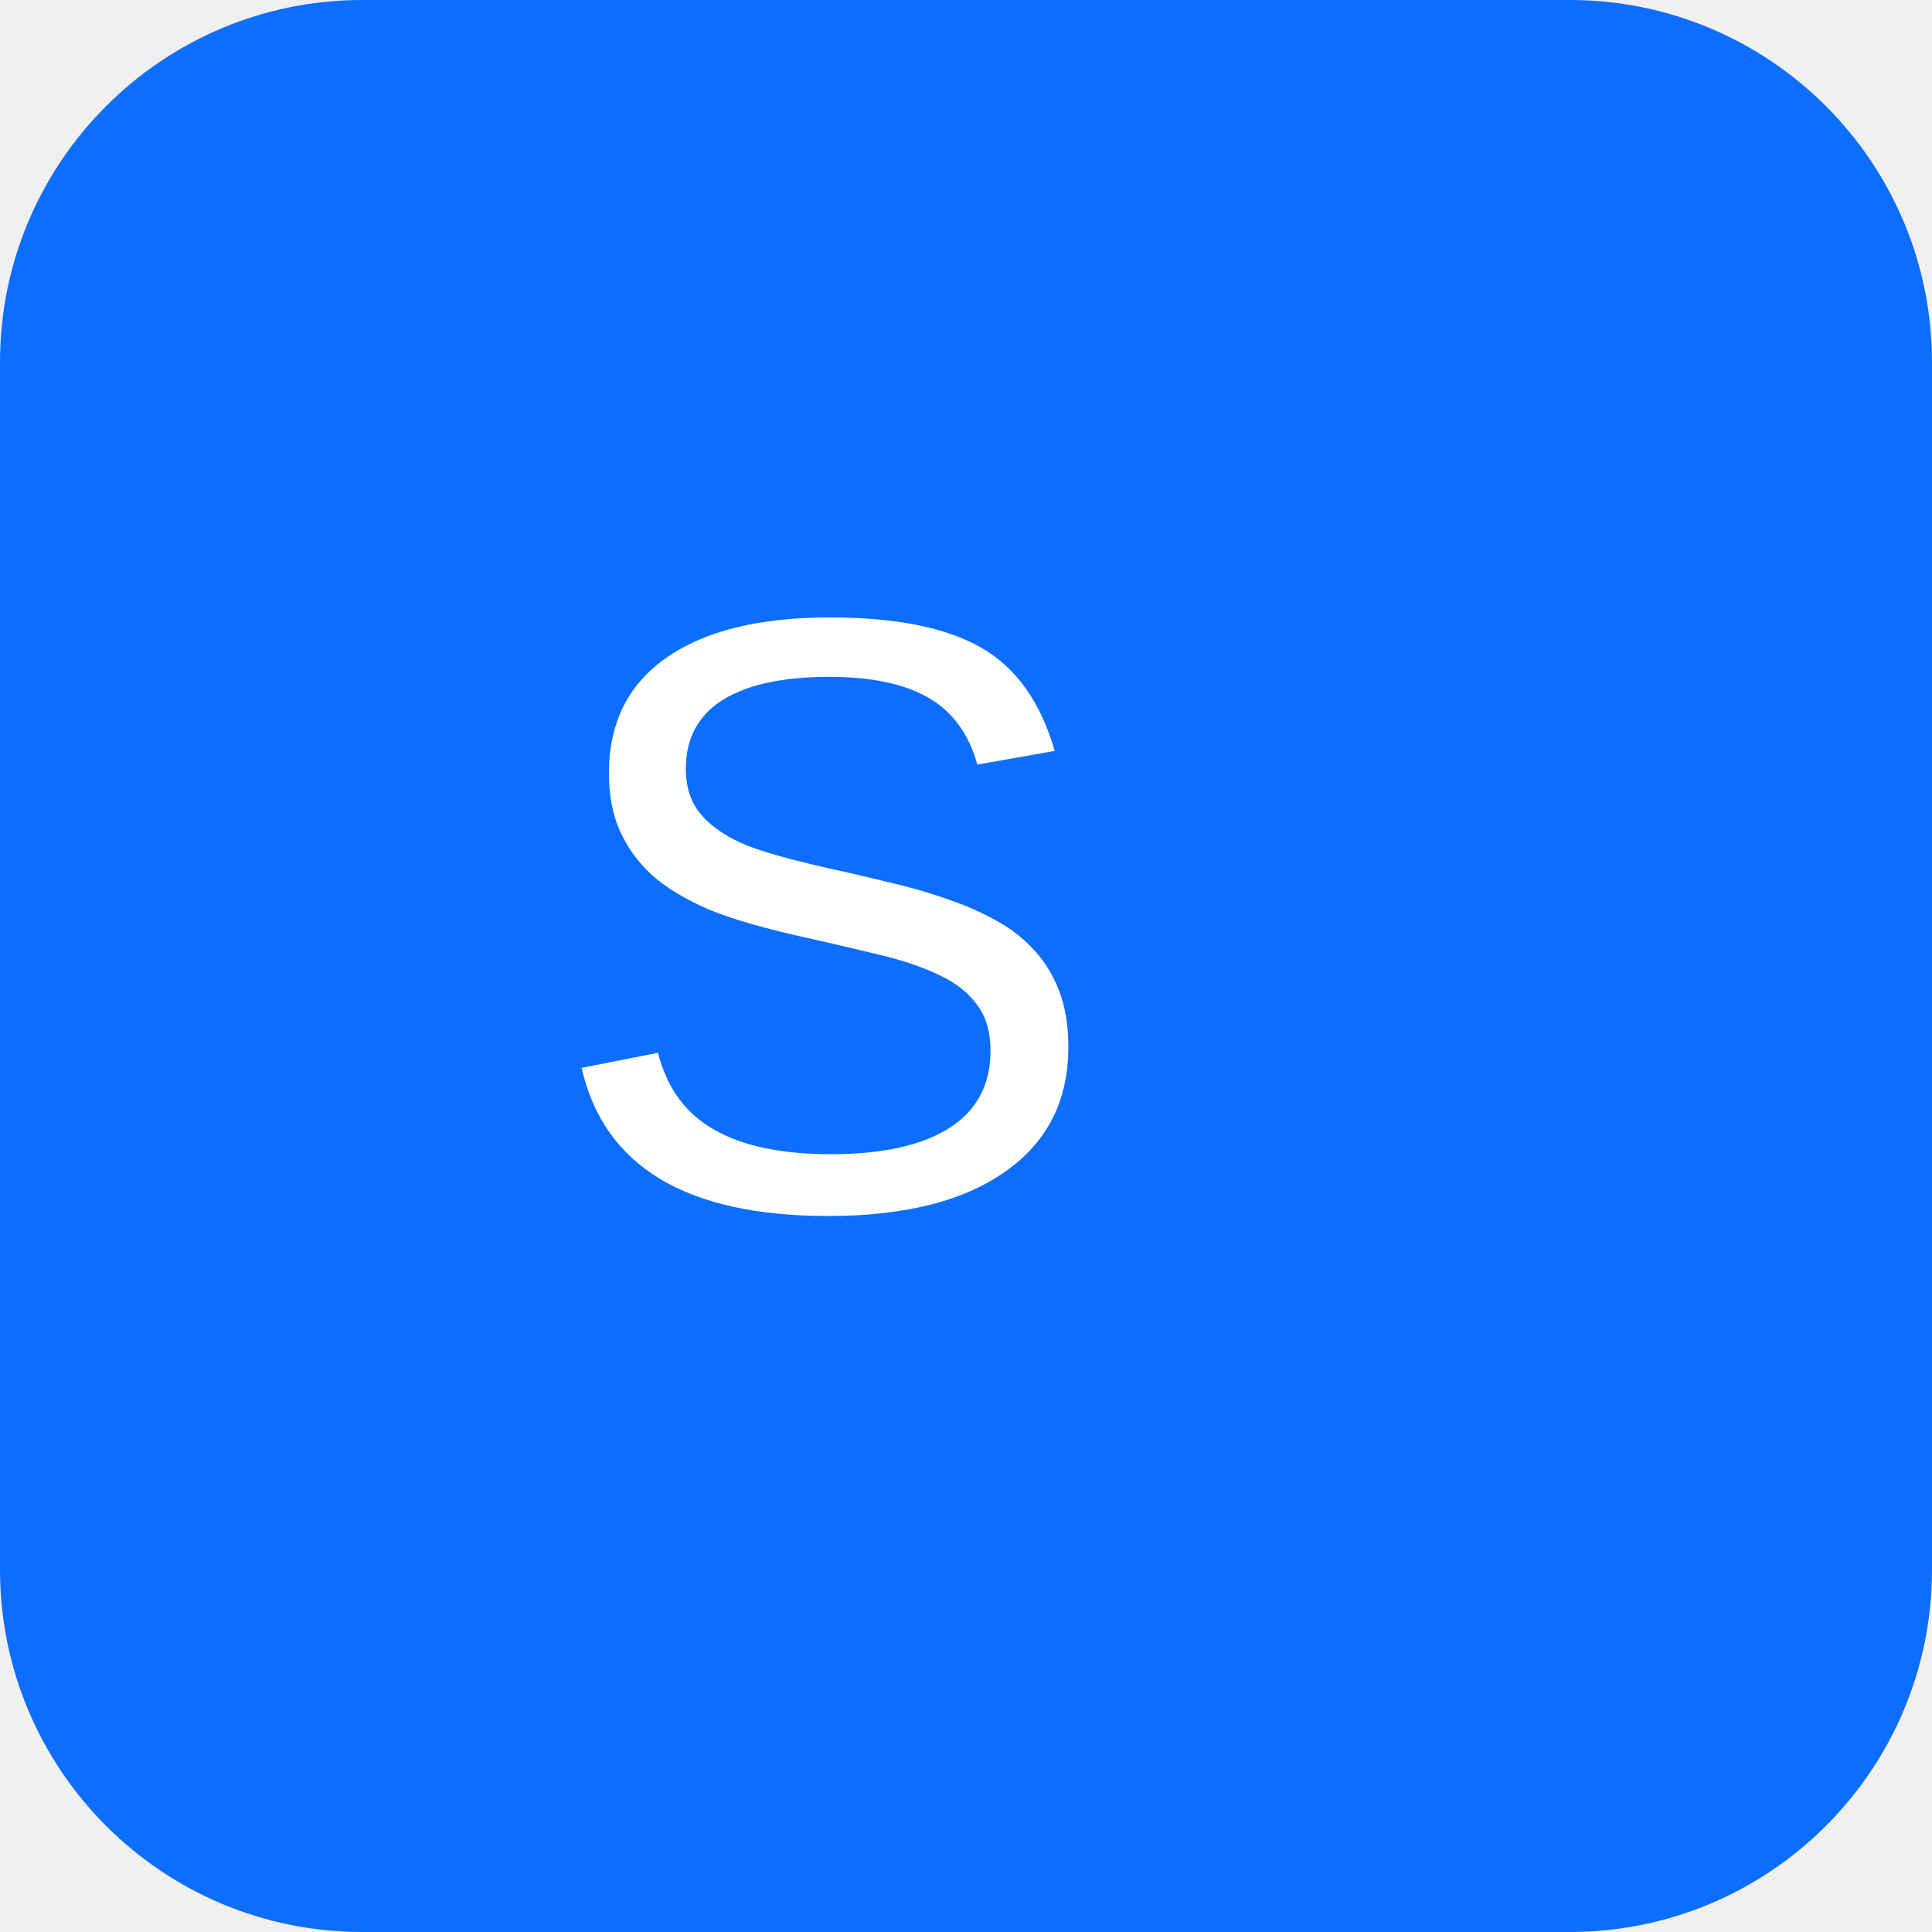
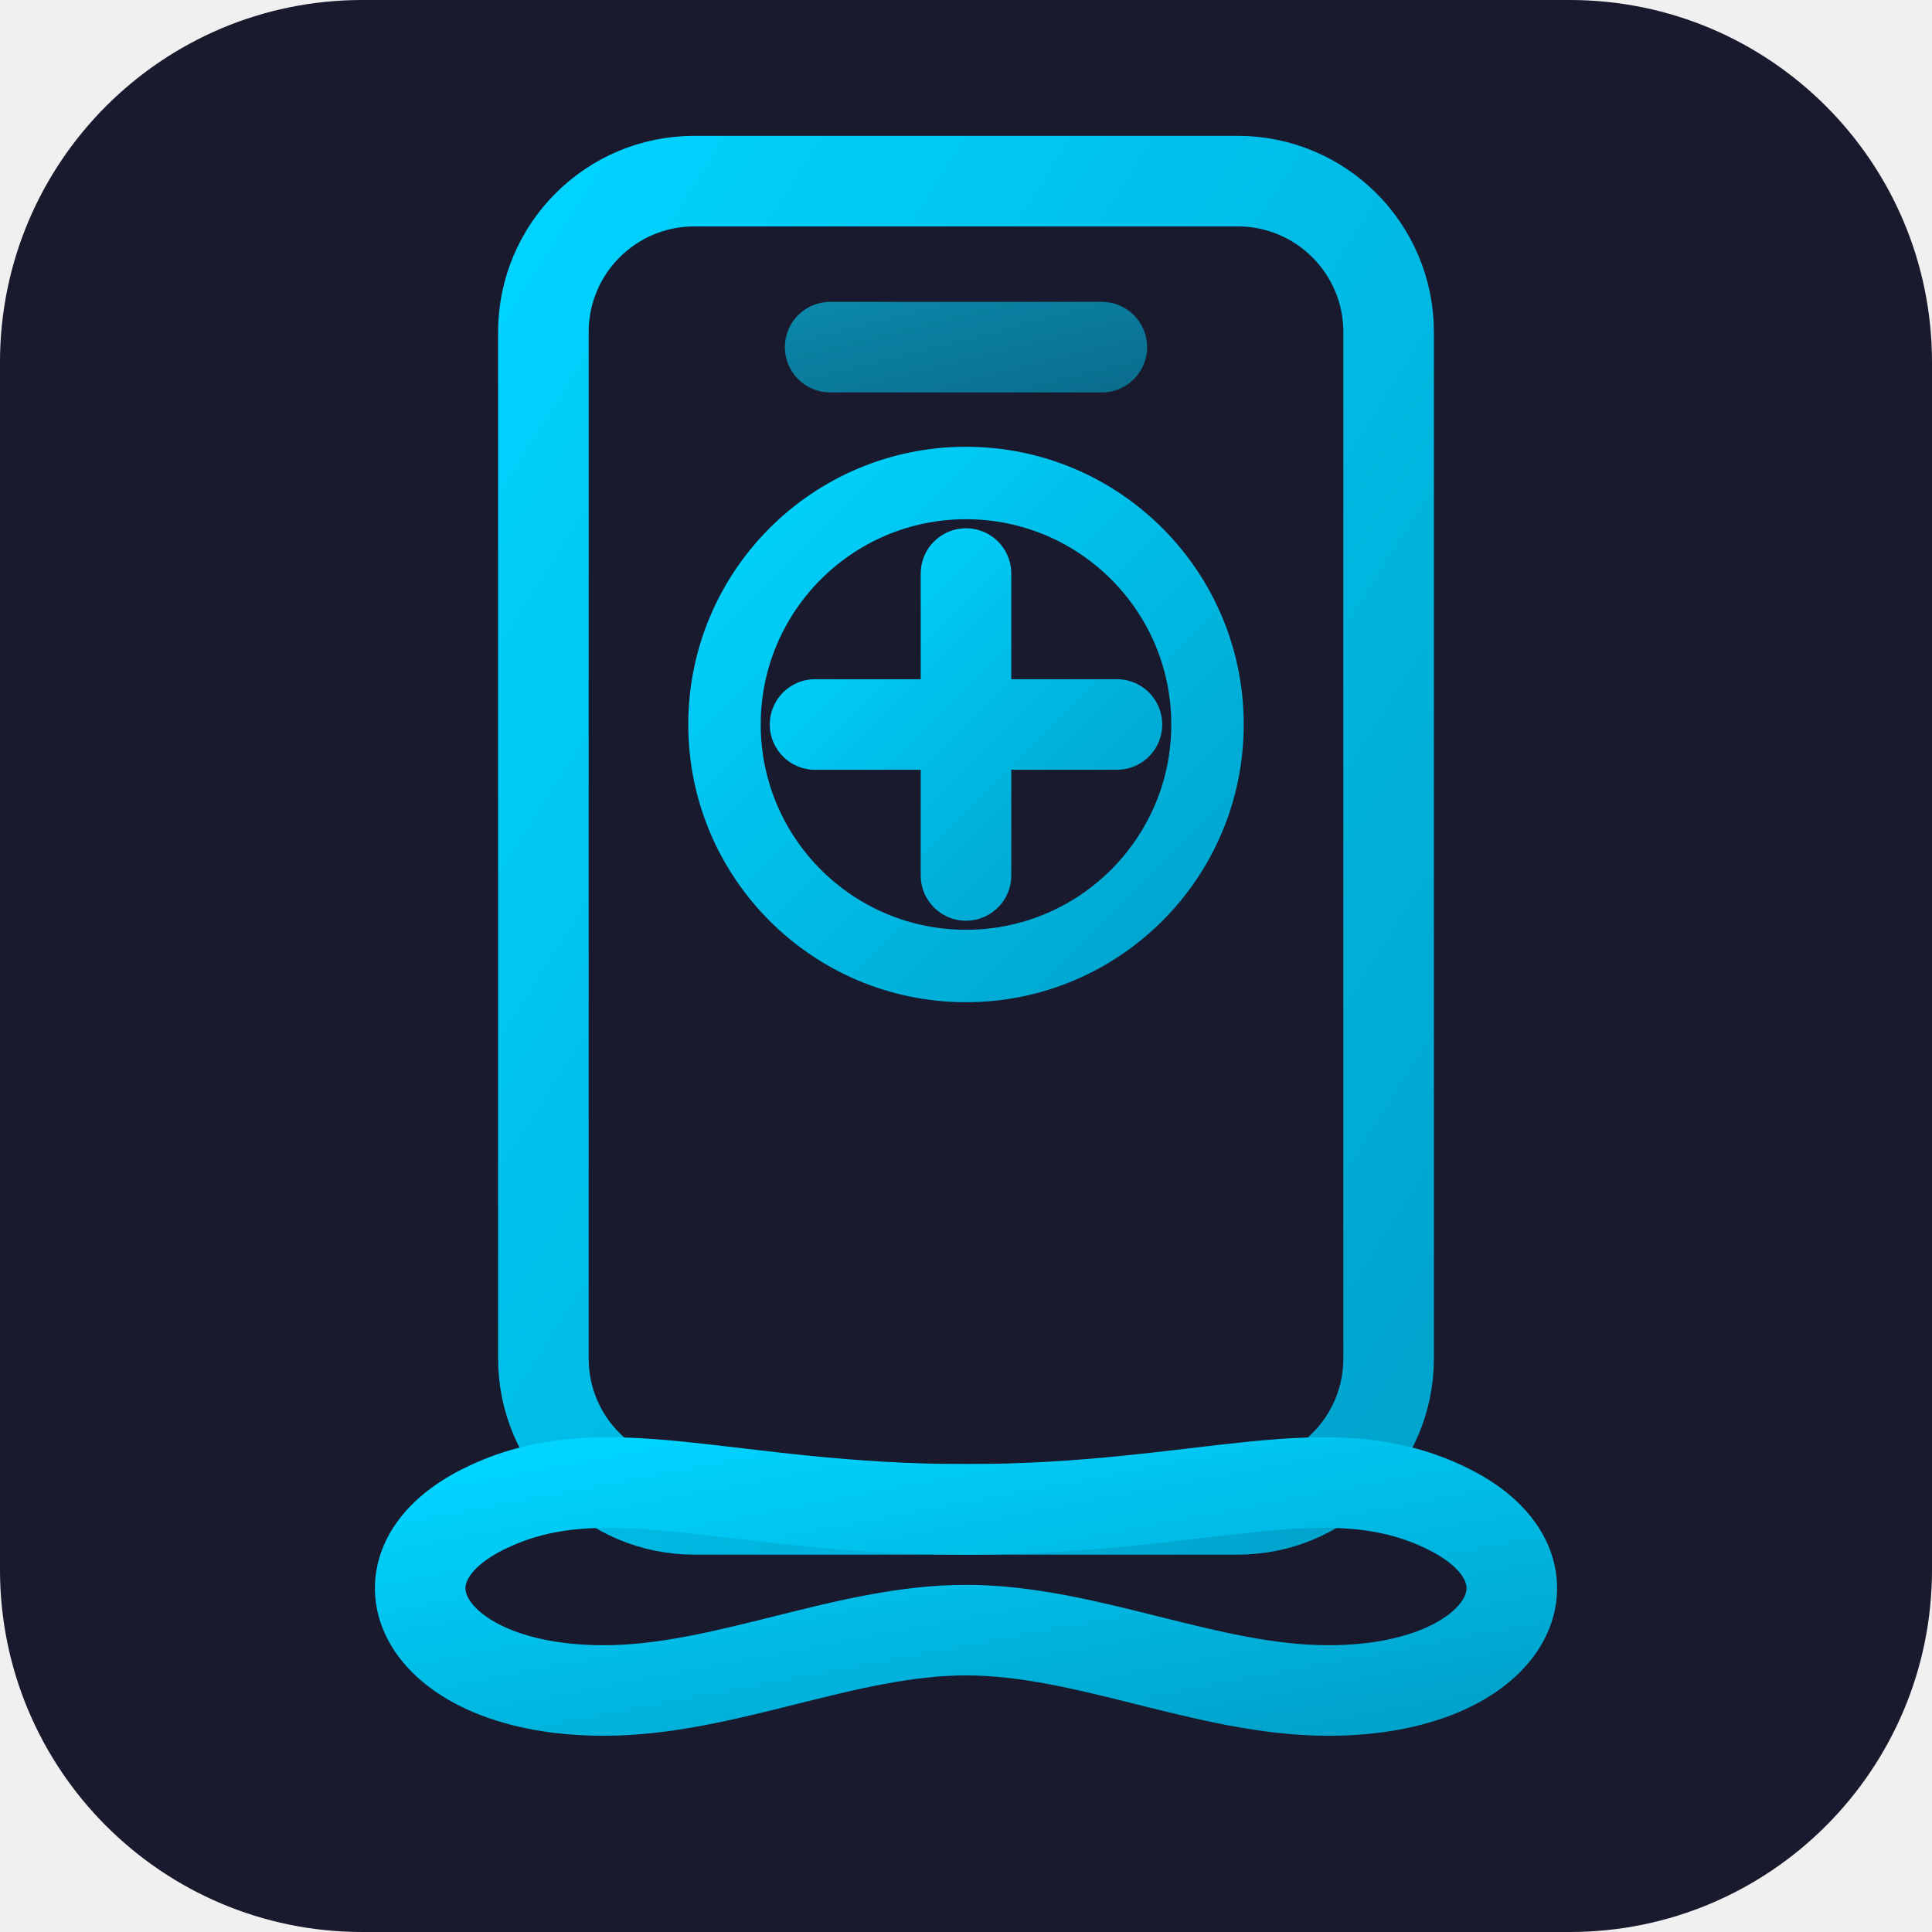
- <svg xmlns="http://www.w3.org/2000/svg" width="64" height="64" viewBox="0 0 64 64" role="img" aria-label="Default Favicon">
-   <rect width="64" height="64" rx="12" fill="#0d6efd" />
-   <text x="18" y="40" font-family="Arial, sans-serif" font-size="28" fill="#ffffff">S</text>
+ <svg xmlns="http://www.w3.org/2000/svg" width="32" height="32" viewBox="0 0 32 32" role="img" aria-label="GSMInfinity Favicon">
+   <defs>
+     <linearGradient id="favGradient" x1="0%" y1="0%" x2="100%" y2="100%">
+       <stop offset="0%" style="stop-color:#00D4FF;stop-opacity:1" />
+       <stop offset="100%" style="stop-color:#00A3CC;stop-opacity:1" />
+     </linearGradient>
+   </defs>
+   <rect width="32" height="32" rx="6" fill="#1A1A2E" />
+   <rect x="9" y="3" width="14" height="22" rx="2.5" ry="2.5" fill="none" stroke="url(#favGradient)" stroke-width="1.5" />
+   <rect x="13" y="5" width="6" height="1.5" rx="0.75" fill="url(#favGradient)" opacity="0.6" />
+   <circle cx="16" cy="12" r="4" fill="none" stroke="url(#favGradient)" stroke-width="1.2" />
+   <path d="M16 9.5v5M13.5 12h5" stroke="url(#favGradient)" stroke-width="1.5" stroke-linecap="round" />
+   <path d="M10 28 C7 28, 6 26, 8 25 C10 24, 12 25, 16 25 C20 25, 22 24, 24 25 C26 26, 25 28, 22 28 C20 28, 18 27, 16 27 C14 27, 12 28, 10 28Z" fill="none" stroke="url(#favGradient)" stroke-width="1.5" stroke-linecap="round" />
</svg>
